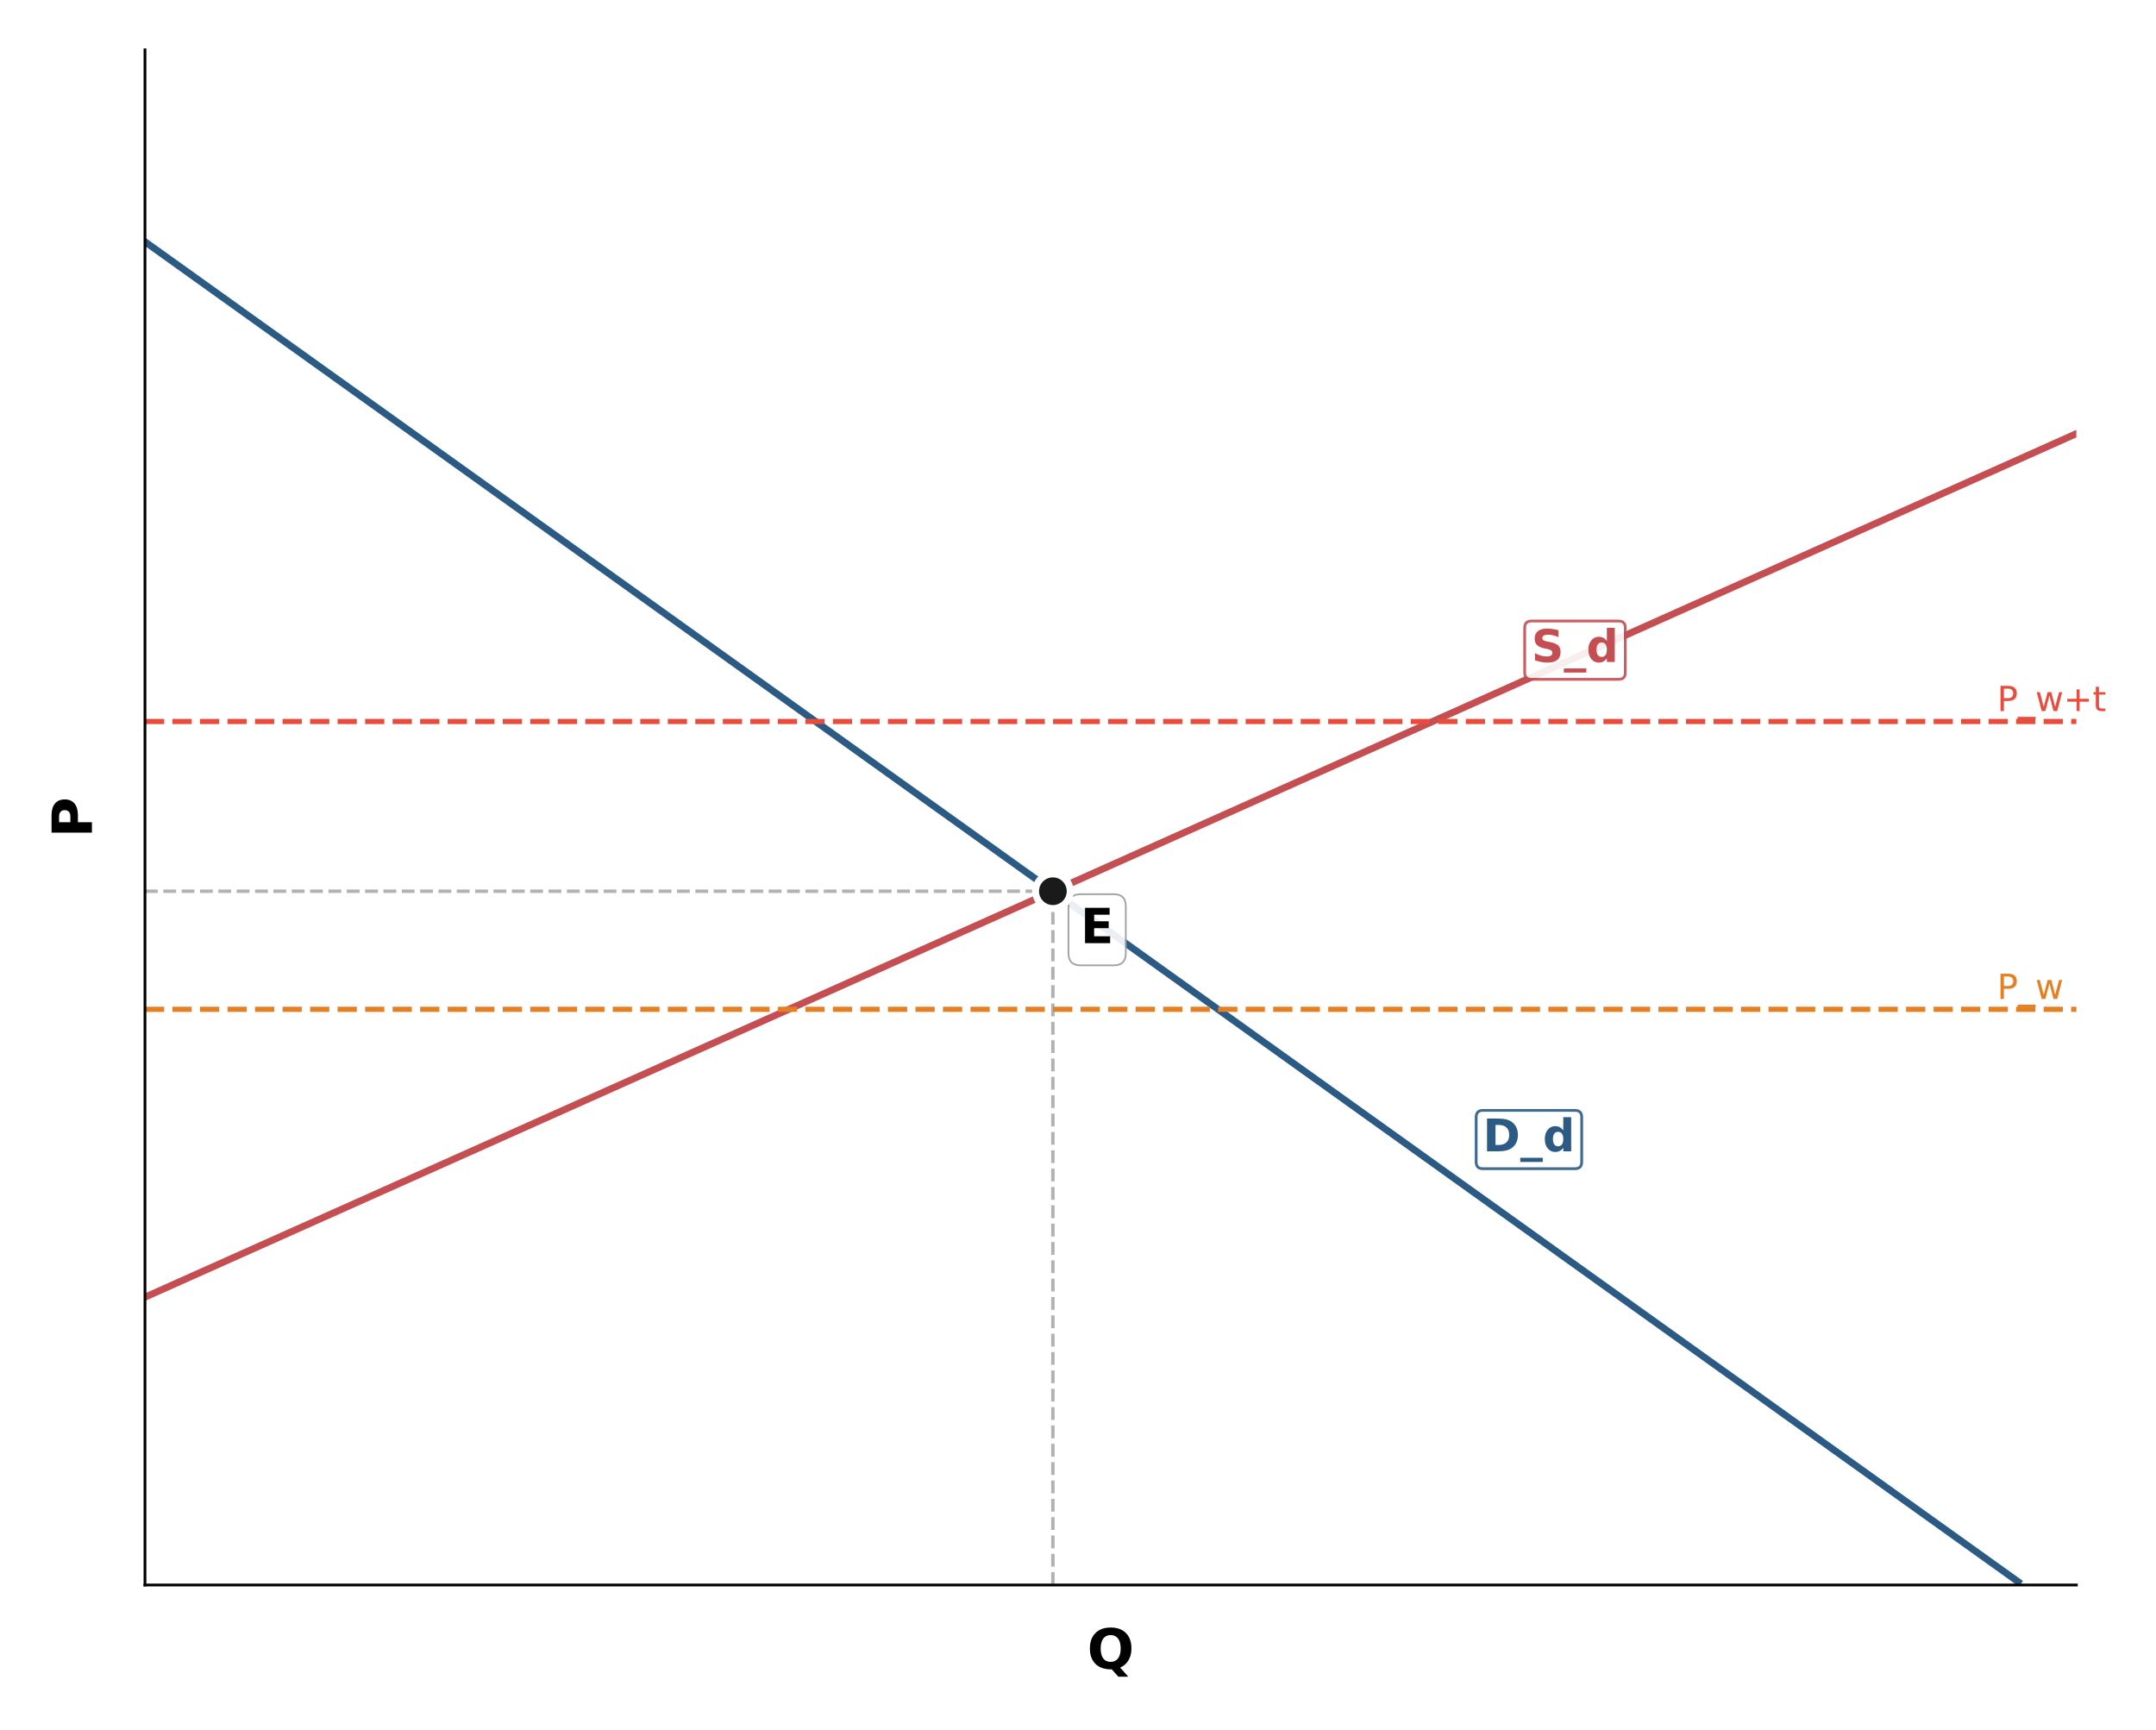
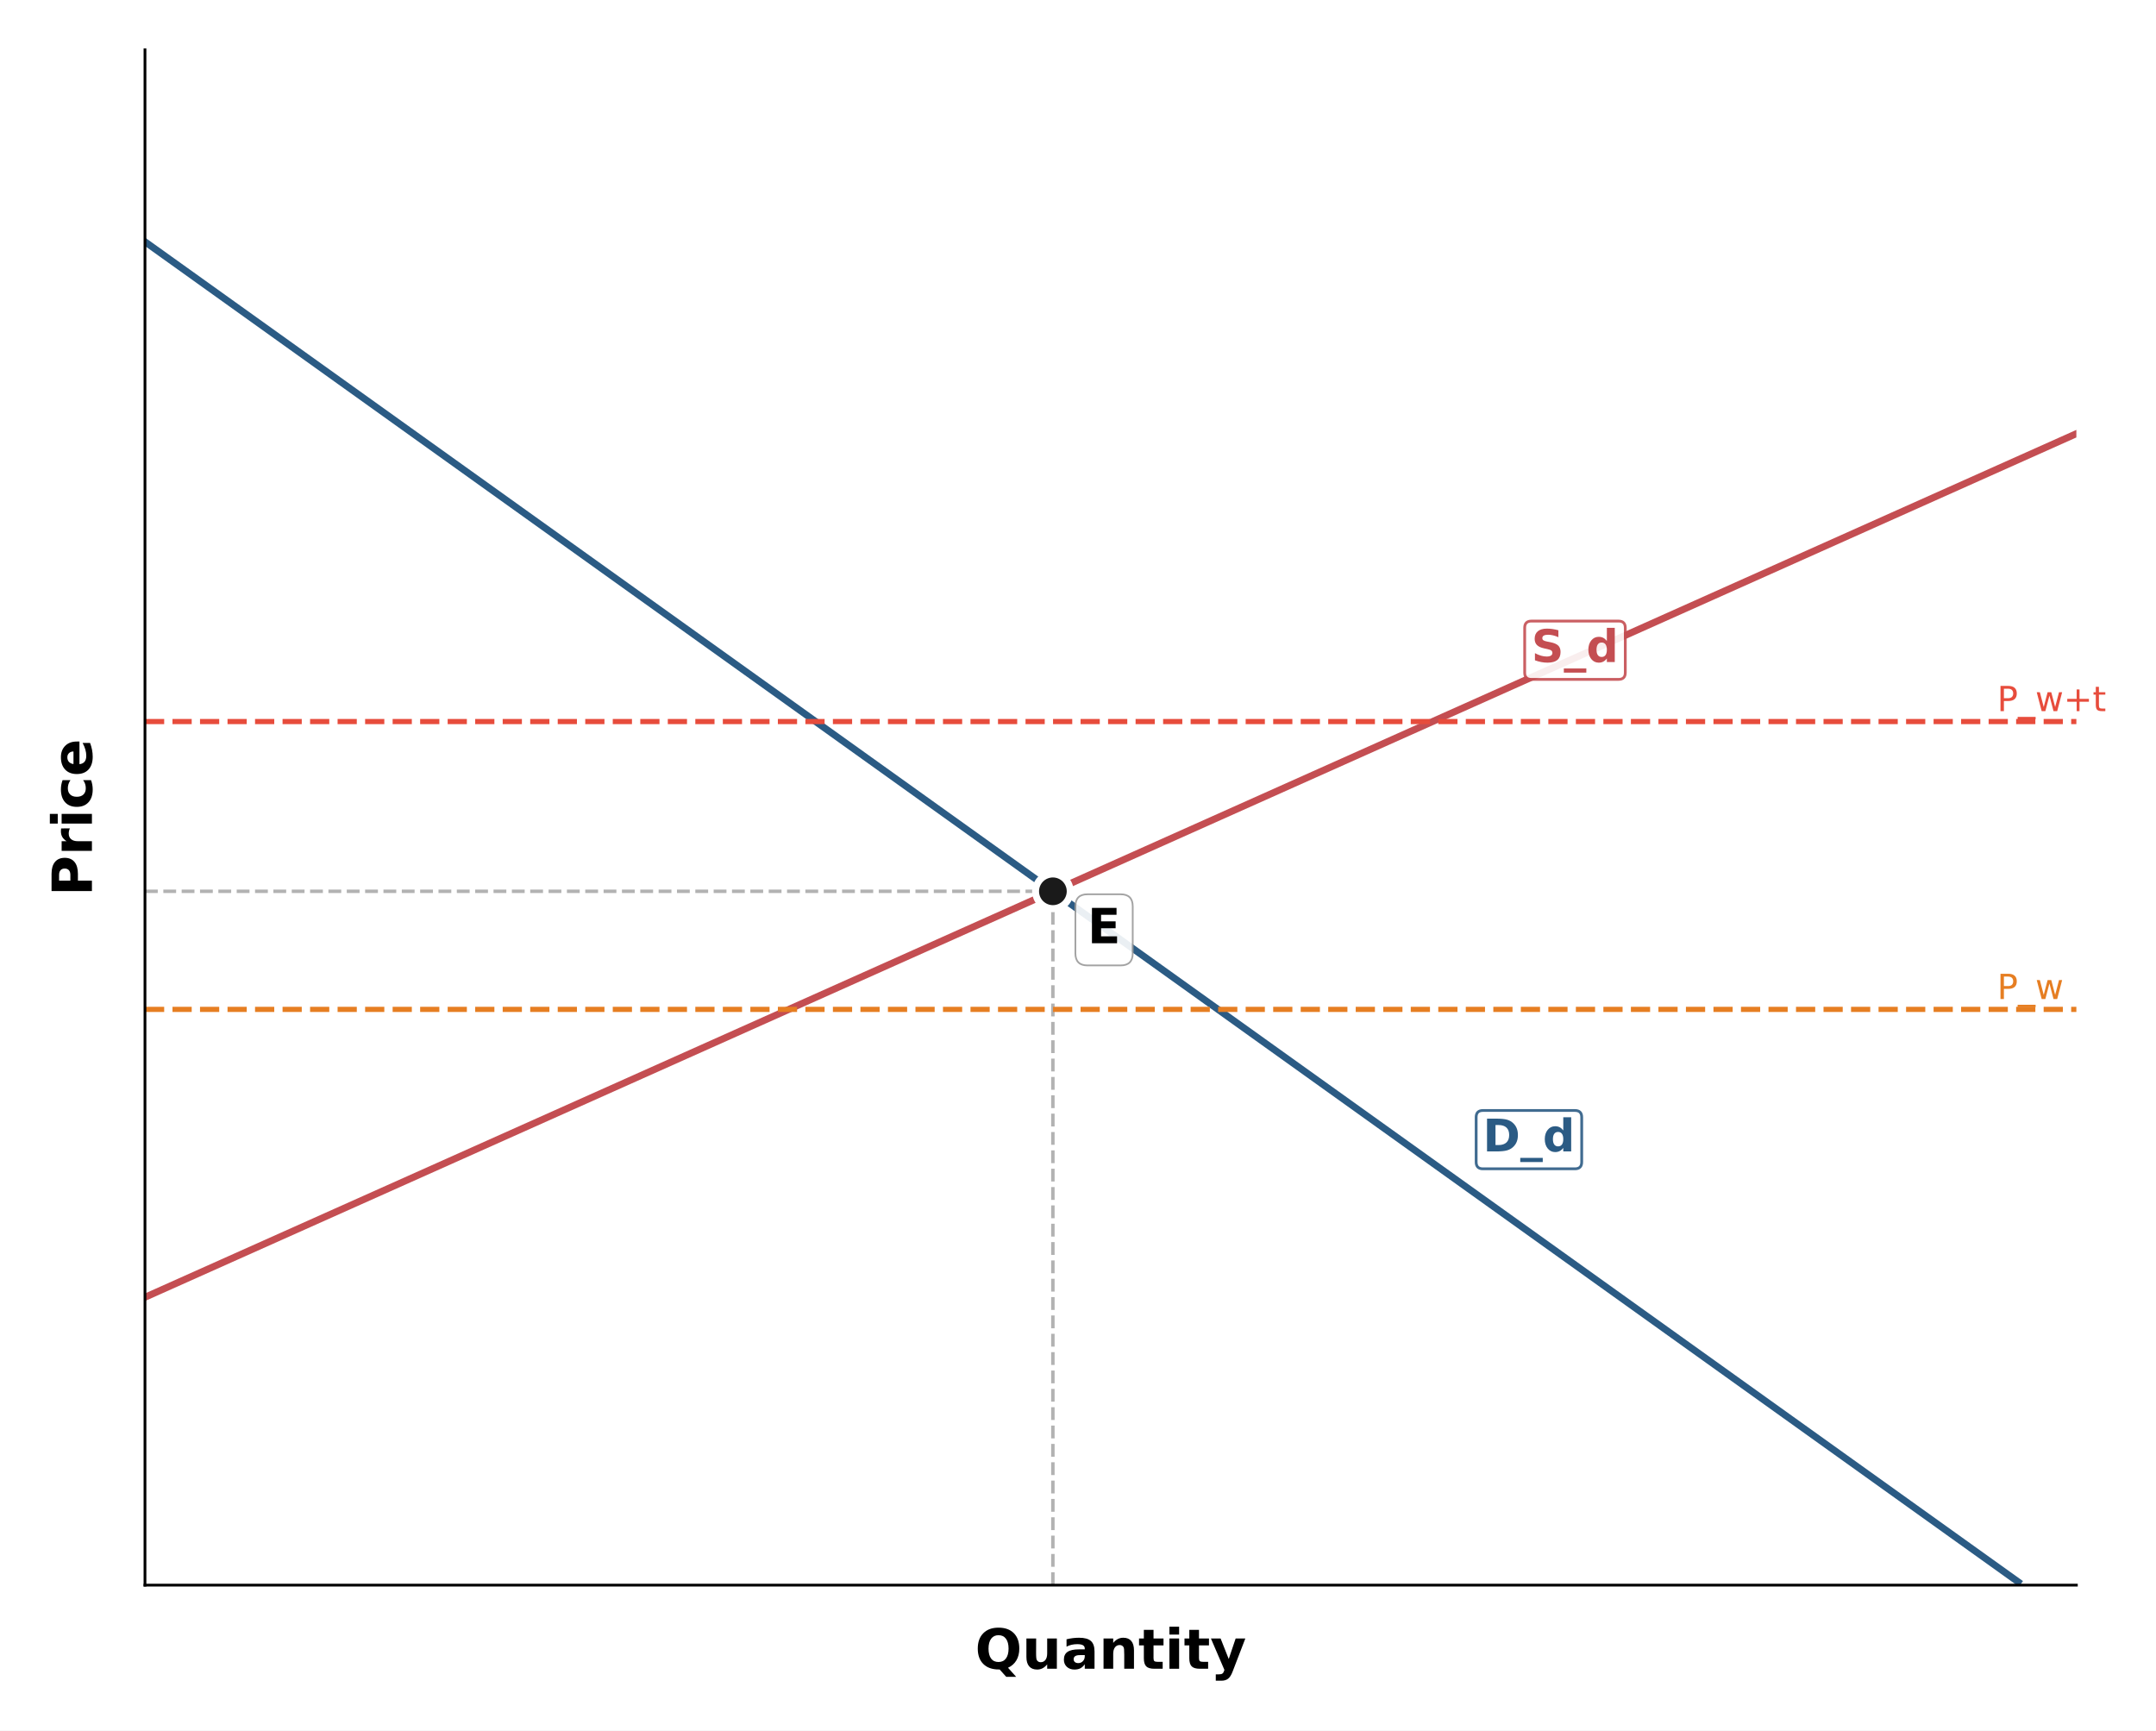
- <svg xmlns="http://www.w3.org/2000/svg" xmlns:xlink="http://www.w3.org/1999/xlink" width="622.893pt" height="499.805pt" viewBox="0 0 622.893 499.805" version="1.1">
+ <svg xmlns="http://www.w3.org/2000/svg" xmlns:xlink="http://www.w3.org/1999/xlink" width="622.893pt" height="499.93pt" viewBox="0 0 622.893 499.93" version="1.1">
  <defs>
    <style type="text/css">*{stroke-linejoin: round; stroke-linecap: butt}</style>
  </defs>
  <g id="figure_1">
    <g id="patch_1">
-       <path d="M 0 499.805  L 622.893 499.805  L 622.893 0  L 0 0  z " style="fill: #ffffff" />
+       <path d="M 0 499.93  L 622.893 499.93  L 622.893 0  L 0 0  z " style="fill: #ffffff" />
    </g>
    <g id="axes_1">
      <g id="patch_2">
        <path d="M 41.885 457.92  L 599.885 457.92  L 599.885 14.4  L 41.885 14.4  z " style="fill: #ffffff" />
      </g>
      <g id="line2d_1">
-         <path d="M 304.193 457.92  L 304.193 257.483  " clip-path="url(#p4e51e54d6e)" style="fill: none; stroke-dasharray: 3.7,1.6; stroke-dashoffset: 0; stroke: #666666; stroke-opacity: 0.5" />
+         <path d="M 304.193 457.92  L 304.193 257.483  " clip-path="url(#pea5c0eb88b)" style="fill: none; stroke-dasharray: 3.7,1.6; stroke-dashoffset: 0; stroke: #666666; stroke-opacity: 0.5" />
      </g>
      <g id="line2d_2">
-         <path d="M 41.885 257.483  L 304.193 257.483  " clip-path="url(#p4e51e54d6e)" style="fill: none; stroke-dasharray: 3.7,1.6; stroke-dashoffset: 0; stroke: #666666; stroke-opacity: 0.5" />
+         <path d="M 41.885 257.483  L 304.193 257.483  " clip-path="url(#pea5c0eb88b)" style="fill: none; stroke-dasharray: 3.7,1.6; stroke-dashoffset: 0; stroke: #666666; stroke-opacity: 0.5" />
      </g>
      <g id="matplotlib.axis_1">
        <g id="xtick_1" />
        <g id="xtick_2" />
        <g id="xtick_3" />
        <g id="xtick_4" />
        <g id="xtick_5" />
        <g id="xtick_6" />
        <g id="xtick_7" />
        <g id="xtick_8" />
        <g id="xtick_9" />
        <g id="xtick_10" />
        <g id="text_1">
-           <g transform="translate(314.0838 482.0775) scale(0.16 -0.16)">
+           <g transform="translate(281.69 482.0775) scale(0.16 -0.16)">
            <defs>
              <path id="DejaVuSans-Bold-51" d="M 2847 -84  L 2753 -84  Q 1600 -84 959 553  Q 319 1191 319 2328  Q 319 3463 958 4106  Q 1597 4750 2719 4750  Q 3853 4750 4486 4112  Q 5119 3475 5119 2328  Q 5119 1541 4783 972  Q 4447 403 3816 116  L 4756 -934  L 3609 -934  L 2847 -84  z M 2719 3878  Q 2169 3878 1866 3472  Q 1563 3066 1563 2328  Q 1563 1578 1859 1179  Q 2156 781 2719 781  Q 3272 781 3575 1187  Q 3878 1594 3878 2328  Q 3878 3066 3575 3472  Q 3272 3878 2719 3878  z " transform="scale(0.015625)" />
+               <path id="DejaVuSans-Bold-75" d="M 500 1363  L 500 3500  L 1625 3500  L 1625 3150  Q 1625 2866 1622 2436  Q 1619 2006 1619 1863  Q 1619 1441 1641 1255  Q 1663 1069 1716 984  Q 1784 875 1895 815  Q 2006 756 2150 756  Q 2500 756 2700 1025  Q 2900 1294 2900 1772  L 2900 3500  L 4019 3500  L 4019 0  L 2900 0  L 2900 506  Q 2647 200 2364 54  Q 2081 -91 1741 -91  Q 1134 -91 817 281  Q 500 653 500 1363  z " transform="scale(0.015625)" />
+               <path id="DejaVuSans-Bold-61" d="M 2106 1575  Q 1756 1575 1579 1456  Q 1403 1338 1403 1106  Q 1403 894 1545 773  Q 1688 653 1941 653  Q 2256 653 2472 879  Q 2688 1106 2688 1447  L 2688 1575  L 2106 1575  z M 3816 1997  L 3816 0  L 2688 0  L 2688 519  Q 2463 200 2181 54  Q 1900 -91 1497 -91  Q 953 -91 614 226  Q 275 544 275 1050  Q 275 1666 698 1953  Q 1122 2241 2028 2241  L 2688 2241  L 2688 2328  Q 2688 2594 2478 2717  Q 2269 2841 1825 2841  Q 1466 2841 1156 2769  Q 847 2697 581 2553  L 581 3406  Q 941 3494 1303 3539  Q 1666 3584 2028 3584  Q 2975 3584 3395 3211  Q 3816 2838 3816 1997  z " transform="scale(0.015625)" />
+               <path id="DejaVuSans-Bold-6e" d="M 4056 2131  L 4056 0  L 2931 0  L 2931 347  L 2931 1631  Q 2931 2084 2911 2256  Q 2891 2428 2841 2509  Q 2775 2619 2662 2680  Q 2550 2741 2406 2741  Q 2056 2741 1856 2470  Q 1656 2200 1656 1722  L 1656 0  L 538 0  L 538 3500  L 1656 3500  L 1656 2988  Q 1909 3294 2193 3439  Q 2478 3584 2822 3584  Q 3428 3584 3742 3212  Q 4056 2841 4056 2131  z " transform="scale(0.015625)" />
+               <path id="DejaVuSans-Bold-74" d="M 1759 4494  L 1759 3500  L 2913 3500  L 2913 2700  L 1759 2700  L 1759 1216  Q 1759 972 1856 886  Q 1953 800 2241 800  L 2816 800  L 2816 0  L 1856 0  Q 1194 0 917 276  Q 641 553 641 1216  L 641 2700  L 84 2700  L 84 3500  L 641 3500  L 641 4494  L 1759 4494  z " transform="scale(0.015625)" />
+               <path id="DejaVuSans-Bold-69" d="M 538 3500  L 1656 3500  L 1656 0  L 538 0  L 538 3500  z M 538 4863  L 1656 4863  L 1656 3950  L 538 3950  L 538 4863  z " transform="scale(0.015625)" />
+               <path id="DejaVuSans-Bold-79" d="M 78 3500  L 1197 3500  L 2138 1125  L 2938 3500  L 4056 3500  L 2584 -331  Q 2363 -916 2067 -1148  Q 1772 -1381 1288 -1381  L 641 -1381  L 641 -647  L 991 -647  Q 1275 -647 1404 -556  Q 1534 -466 1606 -231  L 1638 -134  L 78 3500  z " transform="scale(0.015625)" />
            </defs>
            <use xlink:href="#DejaVuSans-Bold-51" />
+             <use xlink:href="#DejaVuSans-Bold-75" x="85.01" />
+             <use xlink:href="#DejaVuSans-Bold-61" x="156.201" />
+             <use xlink:href="#DejaVuSans-Bold-6e" x="223.682" />
+             <use xlink:href="#DejaVuSans-Bold-74" x="294.873" />
+             <use xlink:href="#DejaVuSans-Bold-69" x="342.676" />
+             <use xlink:href="#DejaVuSans-Bold-74" x="376.953" />
+             <use xlink:href="#DejaVuSans-Bold-79" x="424.756" />
          </g>
        </g>
      </g>
      <g id="matplotlib.axis_2">
        <g id="ytick_1" />
        <g id="ytick_2" />
        <g id="ytick_3" />
        <g id="ytick_4" />
        <g id="ytick_5" />
        <g id="ytick_6" />
        <g id="ytick_7" />
        <g id="ytick_8" />
        <g id="ytick_9" />
        <g id="text_2">
-           <g transform="translate(26.5575 242.0238) rotate(-90) scale(0.16 -0.16)">
+           <g transform="translate(26.5575 258.88) rotate(-90) scale(0.16 -0.16)">
            <defs>
              <path id="DejaVuSans-Bold-50" d="M 588 4666  L 2584 4666  Q 3475 4666 3951 4270  Q 4428 3875 4428 3144  Q 4428 2409 3951 2014  Q 3475 1619 2584 1619  L 1791 1619  L 1791 0  L 588 0  L 588 4666  z M 1791 3794  L 1791 2491  L 2456 2491  Q 2806 2491 2997 2661  Q 3188 2831 3188 3144  Q 3188 3456 2997 3625  Q 2806 3794 2456 3794  L 1791 3794  z " transform="scale(0.015625)" />
+               <path id="DejaVuSans-Bold-72" d="M 3138 2547  Q 2991 2616 2845 2648  Q 2700 2681 2553 2681  Q 2122 2681 1889 2404  Q 1656 2128 1656 1613  L 1656 0  L 538 0  L 538 3500  L 1656 3500  L 1656 2925  Q 1872 3269 2151 3426  Q 2431 3584 2822 3584  Q 2878 3584 2943 3579  Q 3009 3575 3134 3559  L 3138 2547  z " transform="scale(0.015625)" />
+               <path id="DejaVuSans-Bold-63" d="M 3366 3391  L 3366 2478  Q 3138 2634 2908 2709  Q 2678 2784 2431 2784  Q 1963 2784 1702 2511  Q 1441 2238 1441 1747  Q 1441 1256 1702 982  Q 1963 709 2431 709  Q 2694 709 2930 787  Q 3166 866 3366 1019  L 3366 103  Q 3103 6 2833 -42  Q 2563 -91 2291 -91  Q 1344 -91 809 395  Q 275 881 275 1747  Q 275 2613 809 3098  Q 1344 3584 2291 3584  Q 2566 3584 2833 3536  Q 3100 3488 3366 3391  z " transform="scale(0.015625)" />
+               <path id="DejaVuSans-Bold-65" d="M 4031 1759  L 4031 1441  L 1416 1441  Q 1456 1047 1700 850  Q 1944 653 2381 653  Q 2734 653 3104 758  Q 3475 863 3866 1075  L 3866 213  Q 3469 63 3072 -14  Q 2675 -91 2278 -91  Q 1328 -91 801 392  Q 275 875 275 1747  Q 275 2603 792 3093  Q 1309 3584 2216 3584  Q 3041 3584 3536 3087  Q 4031 2591 4031 1759  z M 2881 2131  Q 2881 2450 2695 2645  Q 2509 2841 2209 2841  Q 1884 2841 1681 2658  Q 1478 2475 1428 2131  L 2881 2131  z " transform="scale(0.015625)" />
            </defs>
            <use xlink:href="#DejaVuSans-Bold-50" />
+             <use xlink:href="#DejaVuSans-Bold-72" x="73.291" />
+             <use xlink:href="#DejaVuSans-Bold-69" x="122.607" />
+             <use xlink:href="#DejaVuSans-Bold-63" x="156.885" />
+             <use xlink:href="#DejaVuSans-Bold-65" x="216.162" />
          </g>
        </g>
      </g>
      <g id="line2d_3">
-         <path d="M 41.885 69.84  L 583.061 456.973  L 583.061 456.973  " clip-path="url(#p4e51e54d6e)" style="fill: none; stroke: #2b5b84; stroke-width: 2; stroke-linecap: square" />
+         <path d="M 41.885 69.84  L 583.061 456.973  L 583.061 456.973  " clip-path="url(#pea5c0eb88b)" style="fill: none; stroke: #2b5b84; stroke-width: 2; stroke-linecap: square" />
      </g>
      <g id="line2d_4">
-         <path d="M 41.885 374.76  L 599.885 125.28  L 599.885 125.28  " clip-path="url(#p4e51e54d6e)" style="fill: none; stroke: #c44e52; stroke-width: 2; stroke-linecap: square" />
+         <path d="M 41.885 374.76  L 599.885 125.28  L 599.885 125.28  " clip-path="url(#pea5c0eb88b)" style="fill: none; stroke: #c44e52; stroke-width: 2; stroke-linecap: square" />
      </g>
      <g id="line2d_5">
-         <path d="M 41.885 291.6  L 599.885 291.6  " clip-path="url(#p4e51e54d6e)" style="fill: none; stroke-dasharray: 5.55,2.4; stroke-dashoffset: 0; stroke: #e67e22; stroke-width: 1.5" />
+         <path d="M 41.885 291.6  L 599.885 291.6  " clip-path="url(#pea5c0eb88b)" style="fill: none; stroke-dasharray: 5.55,2.4; stroke-dashoffset: 0; stroke: #e67e22; stroke-width: 1.5" />
      </g>
      <g id="line2d_6">
-         <path d="M 41.885 208.44  L 599.885 208.44  " clip-path="url(#p4e51e54d6e)" style="fill: none; stroke-dasharray: 5.55,2.4; stroke-dashoffset: 0; stroke: #e74c3c; stroke-width: 1.5" />
+         <path d="M 41.885 208.44  L 599.885 208.44  " clip-path="url(#pea5c0eb88b)" style="fill: none; stroke-dasharray: 5.55,2.4; stroke-dashoffset: 0; stroke: #e74c3c; stroke-width: 1.5" />
      </g>
      <g id="patch_3">
        <path d="M 41.885 457.92  L 41.885 14.4  " style="fill: none; stroke: #000000; stroke-width: 0.8; stroke-linejoin: miter; stroke-linecap: square" />
      </g>
      <g id="patch_4">
        <path d="M 41.885 457.92  L 599.885 457.92  " style="fill: none; stroke: #000000; stroke-width: 0.8; stroke-linejoin: miter; stroke-linecap: square" />
      </g>
      <g id="text_3">
        <g id="patch_5">
          <path d="M 428.428 337.648  L 455.025 337.648  Q 456.975 337.648 456.975 335.698  L 456.975 322.754  Q 456.975 320.804 455.025 320.804  L 428.428 320.804  Q 426.478 320.804 426.478 322.754  L 426.478 335.698  Q 426.478 337.648 428.428 337.648  z " style="fill: #ffffff; opacity: 0.9; stroke: #2b5b84; stroke-width: 0.8; stroke-linejoin: miter" />
        </g>
        <g style="fill: #2b5b84" transform="translate(428.4277 332.6324) scale(0.13 -0.13)">
          <defs>
            <path id="DejaVuSans-Bold-44" d="M 1791 3756  L 1791 909  L 2222 909  Q 2959 909 3348 1275  Q 3738 1641 3738 2338  Q 3738 3031 3350 3393  Q 2963 3756 2222 3756  L 1791 3756  z M 588 4666  L 1856 4666  Q 2919 4666 3439 4514  Q 3959 4363 4331 4000  Q 4659 3684 4818 3271  Q 4978 2859 4978 2338  Q 4978 1809 4818 1395  Q 4659 981 4331 666  Q 3956 303 3431 151  Q 2906 0 1856 0  L 588 0  L 588 4666  z " transform="scale(0.015625)" />
            <path id="DejaVuSans-Bold-5f" d="M 3200 -916  L 3200 -1509  L 0 -1509  L 0 -916  L 3200 -916  z " transform="scale(0.015625)" />
            <path id="DejaVuSans-Bold-64" d="M 2919 2988  L 2919 4863  L 4044 4863  L 4044 0  L 2919 0  L 2919 506  Q 2688 197 2409 53  Q 2131 -91 1766 -91  Q 1119 -91 703 423  Q 288 938 288 1747  Q 288 2556 703 3070  Q 1119 3584 1766 3584  Q 2128 3584 2408 3439  Q 2688 3294 2919 2988  z M 2181 722  Q 2541 722 2730 984  Q 2919 1247 2919 1747  Q 2919 2247 2730 2509  Q 2541 2772 2181 2772  Q 1825 2772 1636 2509  Q 1447 2247 1447 1747  Q 1447 1247 1636 984  Q 1825 722 2181 722  z " transform="scale(0.015625)" />
          </defs>
          <use xlink:href="#DejaVuSans-Bold-44" />
          <use xlink:href="#DejaVuSans-Bold-5f" x="83.008" />
          <use xlink:href="#DejaVuSans-Bold-64" x="133.008" />
        </g>
      </g>
      <g id="text_4">
        <g id="patch_6">
          <path d="M 442.448 196.262  L 467.615 196.262  Q 469.565 196.262 469.565 194.312  L 469.565 181.368  Q 469.565 179.418 467.615 179.418  L 442.448 179.418  Q 440.498 179.418 440.498 181.368  L 440.498 194.312  Q 440.498 196.262 442.448 196.262  z " style="fill: #ffffff; opacity: 0.9; stroke: #c44e52; stroke-width: 0.8; stroke-linejoin: miter" />
        </g>
        <g style="fill: #c44e52" transform="translate(442.4478 191.2464) scale(0.13 -0.13)">
          <defs>
            <path id="DejaVuSans-Bold-53" d="M 3834 4519  L 3834 3531  Q 3450 3703 3084 3790  Q 2719 3878 2394 3878  Q 1963 3878 1756 3759  Q 1550 3641 1550 3391  Q 1550 3203 1689 3098  Q 1828 2994 2194 2919  L 2706 2816  Q 3484 2659 3812 2340  Q 4141 2022 4141 1434  Q 4141 663 3683 286  Q 3225 -91 2284 -91  Q 1841 -91 1394 -6  Q 947 78 500 244  L 500 1259  Q 947 1022 1364 901  Q 1781 781 2169 781  Q 2563 781 2772 912  Q 2981 1044 2981 1288  Q 2981 1506 2839 1625  Q 2697 1744 2272 1838  L 1806 1941  Q 1106 2091 782 2419  Q 459 2747 459 3303  Q 459 4000 909 4375  Q 1359 4750 2203 4750  Q 2588 4750 2994 4692  Q 3400 4634 3834 4519  z " transform="scale(0.015625)" />
          </defs>
          <use xlink:href="#DejaVuSans-Bold-53" />
          <use xlink:href="#DejaVuSans-Bold-5f" x="72.021" />
          <use xlink:href="#DejaVuSans-Bold-64" x="122.021" />
        </g>
      </g>
      <g id="text_5">
        <g style="fill: #e67e22" transform="translate(576.985 288.6) scale(0.1 -0.1)">
          <defs>
            <path id="DejaVuSans-50" d="M 1259 4147  L 1259 2394  L 2053 2394  Q 2494 2394 2734 2622  Q 2975 2850 2975 3272  Q 2975 3691 2734 3919  Q 2494 4147 2053 4147  L 1259 4147  z M 628 4666  L 2053 4666  Q 2838 4666 3239 4311  Q 3641 3956 3641 3272  Q 3641 2581 3239 2228  Q 2838 1875 2053 1875  L 1259 1875  L 1259 0  L 628 0  L 628 4666  z " transform="scale(0.015625)" />
            <path id="DejaVuSans-5f" d="M 3263 -1063  L 3263 -1509  L -63 -1509  L -63 -1063  L 3263 -1063  z " transform="scale(0.015625)" />
            <path id="DejaVuSans-77" d="M 269 3500  L 844 3500  L 1563 769  L 2278 3500  L 2956 3500  L 3675 769  L 4391 3500  L 4966 3500  L 4050 0  L 3372 0  L 2619 2869  L 1863 0  L 1184 0  L 269 3500  z " transform="scale(0.015625)" />
          </defs>
          <use xlink:href="#DejaVuSans-50" />
          <use xlink:href="#DejaVuSans-5f" x="60.303" />
          <use xlink:href="#DejaVuSans-77" x="110.303" />
        </g>
      </g>
      <g id="text_6">
        <g style="fill: #e74c3c" transform="translate(576.985 205.44) scale(0.1 -0.1)">
          <defs>
            <path id="DejaVuSans-2b" d="M 2944 4013  L 2944 2272  L 4684 2272  L 4684 1741  L 2944 1741  L 2944 0  L 2419 0  L 2419 1741  L 678 1741  L 678 2272  L 2419 2272  L 2419 4013  L 2944 4013  z " transform="scale(0.015625)" />
            <path id="DejaVuSans-74" d="M 1172 4494  L 1172 3500  L 2356 3500  L 2356 3053  L 1172 3053  L 1172 1153  Q 1172 725 1289 603  Q 1406 481 1766 481  L 2356 481  L 2356 0  L 1766 0  Q 1100 0 847 248  Q 594 497 594 1153  L 594 3053  L 172 3053  L 172 3500  L 594 3500  L 594 4494  L 1172 4494  z " transform="scale(0.015625)" />
          </defs>
          <use xlink:href="#DejaVuSans-50" />
          <use xlink:href="#DejaVuSans-5f" x="60.303" />
          <use xlink:href="#DejaVuSans-77" x="110.303" />
          <use xlink:href="#DejaVuSans-2b" x="192.09" />
          <use xlink:href="#DejaVuSans-74" x="275.879" />
        </g>
      </g>
      <g id="text_7">
        <g id="patch_7">
-           <path d="M 312.193 278.895  L 321.756 278.895  Q 325.256 278.895 325.256 275.395  L 325.256 261.845  Q 325.256 258.345 321.756 258.345  L 312.193 258.345  Q 308.693 258.345 308.693 261.845  L 308.693 275.395  Q 308.693 278.895 312.193 278.895  z " style="fill: #ffffff; opacity: 0.9; stroke: #999999; stroke-width: 0.5; stroke-linejoin: miter" />
+           <path d="M 314.193 278.895  L 323.756 278.895  Q 327.256 278.895 327.256 275.395  L 327.256 261.845  Q 327.256 258.345 323.756 258.345  L 314.193 258.345  Q 310.693 258.345 310.693 261.845  L 310.693 275.395  Q 310.693 278.895 314.193 278.895  z " style="fill: #ffffff; opacity: 0.9; stroke: #999999; stroke-width: 0.5; stroke-linejoin: miter" />
        </g>
-         <g transform="translate(312.1927 272.4831) scale(0.14 -0.14)">
+         <g transform="translate(314.1927 272.4831) scale(0.14 -0.14)">
          <defs>
            <path id="DejaVuSans-Bold-45" d="M 588 4666  L 3834 4666  L 3834 3756  L 1791 3756  L 1791 2888  L 3713 2888  L 3713 1978  L 1791 1978  L 1791 909  L 3903 909  L 3903 0  L 588 0  L 588 4666  z " transform="scale(0.015625)" />
          </defs>
          <use xlink:href="#DejaVuSans-Bold-45" />
        </g>
      </g>
      <g id="line2d_7">
        <defs>
-           <path id="m883d2766b3" d="M 0 5  C 1.326 5 2.598 4.473 3.536 3.536  C 4.473 2.598 5 1.326 5 0  C 5 -1.326 4.473 -2.598 3.536 -3.536  C 2.598 -4.473 1.326 -5 0 -5  C -1.326 -5 -2.598 -4.473 -3.536 -3.536  C -4.473 -2.598 -5 -1.326 -5 0  C -5 1.326 -4.473 2.598 -3.536 3.536  C -2.598 4.473 -1.326 5 0 5  z " style="stroke: #ffffff; stroke-width: 2" />
+           <path id="md86d0abe7f" d="M 0 5  C 1.326 5 2.598 4.473 3.536 3.536  C 4.473 2.598 5 1.326 5 0  C 5 -1.326 4.473 -2.598 3.536 -3.536  C 2.598 -4.473 1.326 -5 0 -5  C -1.326 -5 -2.598 -4.473 -3.536 -3.536  C -4.473 -2.598 -5 -1.326 -5 0  C -5 1.326 -4.473 2.598 -3.536 3.536  C -2.598 4.473 -1.326 5 0 5  z " style="stroke: #ffffff; stroke-width: 2" />
        </defs>
-         <g clip-path="url(#p4e51e54d6e)">
-           <use xlink:href="#m883d2766b3" x="304.193" y="257.483" style="fill: #1a1a1a; stroke: #ffffff; stroke-width: 2" />
+         <g clip-path="url(#pea5c0eb88b)">
+           <use xlink:href="#md86d0abe7f" x="304.193" y="257.483" style="fill: #1a1a1a; stroke: #ffffff; stroke-width: 2" />
        </g>
      </g>
    </g>
  </g>
  <defs>
-     <clipPath id="p4e51e54d6e">
+     <clipPath id="pea5c0eb88b">
      <rect x="41.885" y="14.4" width="558" height="443.52" />
    </clipPath>
  </defs>
</svg>
